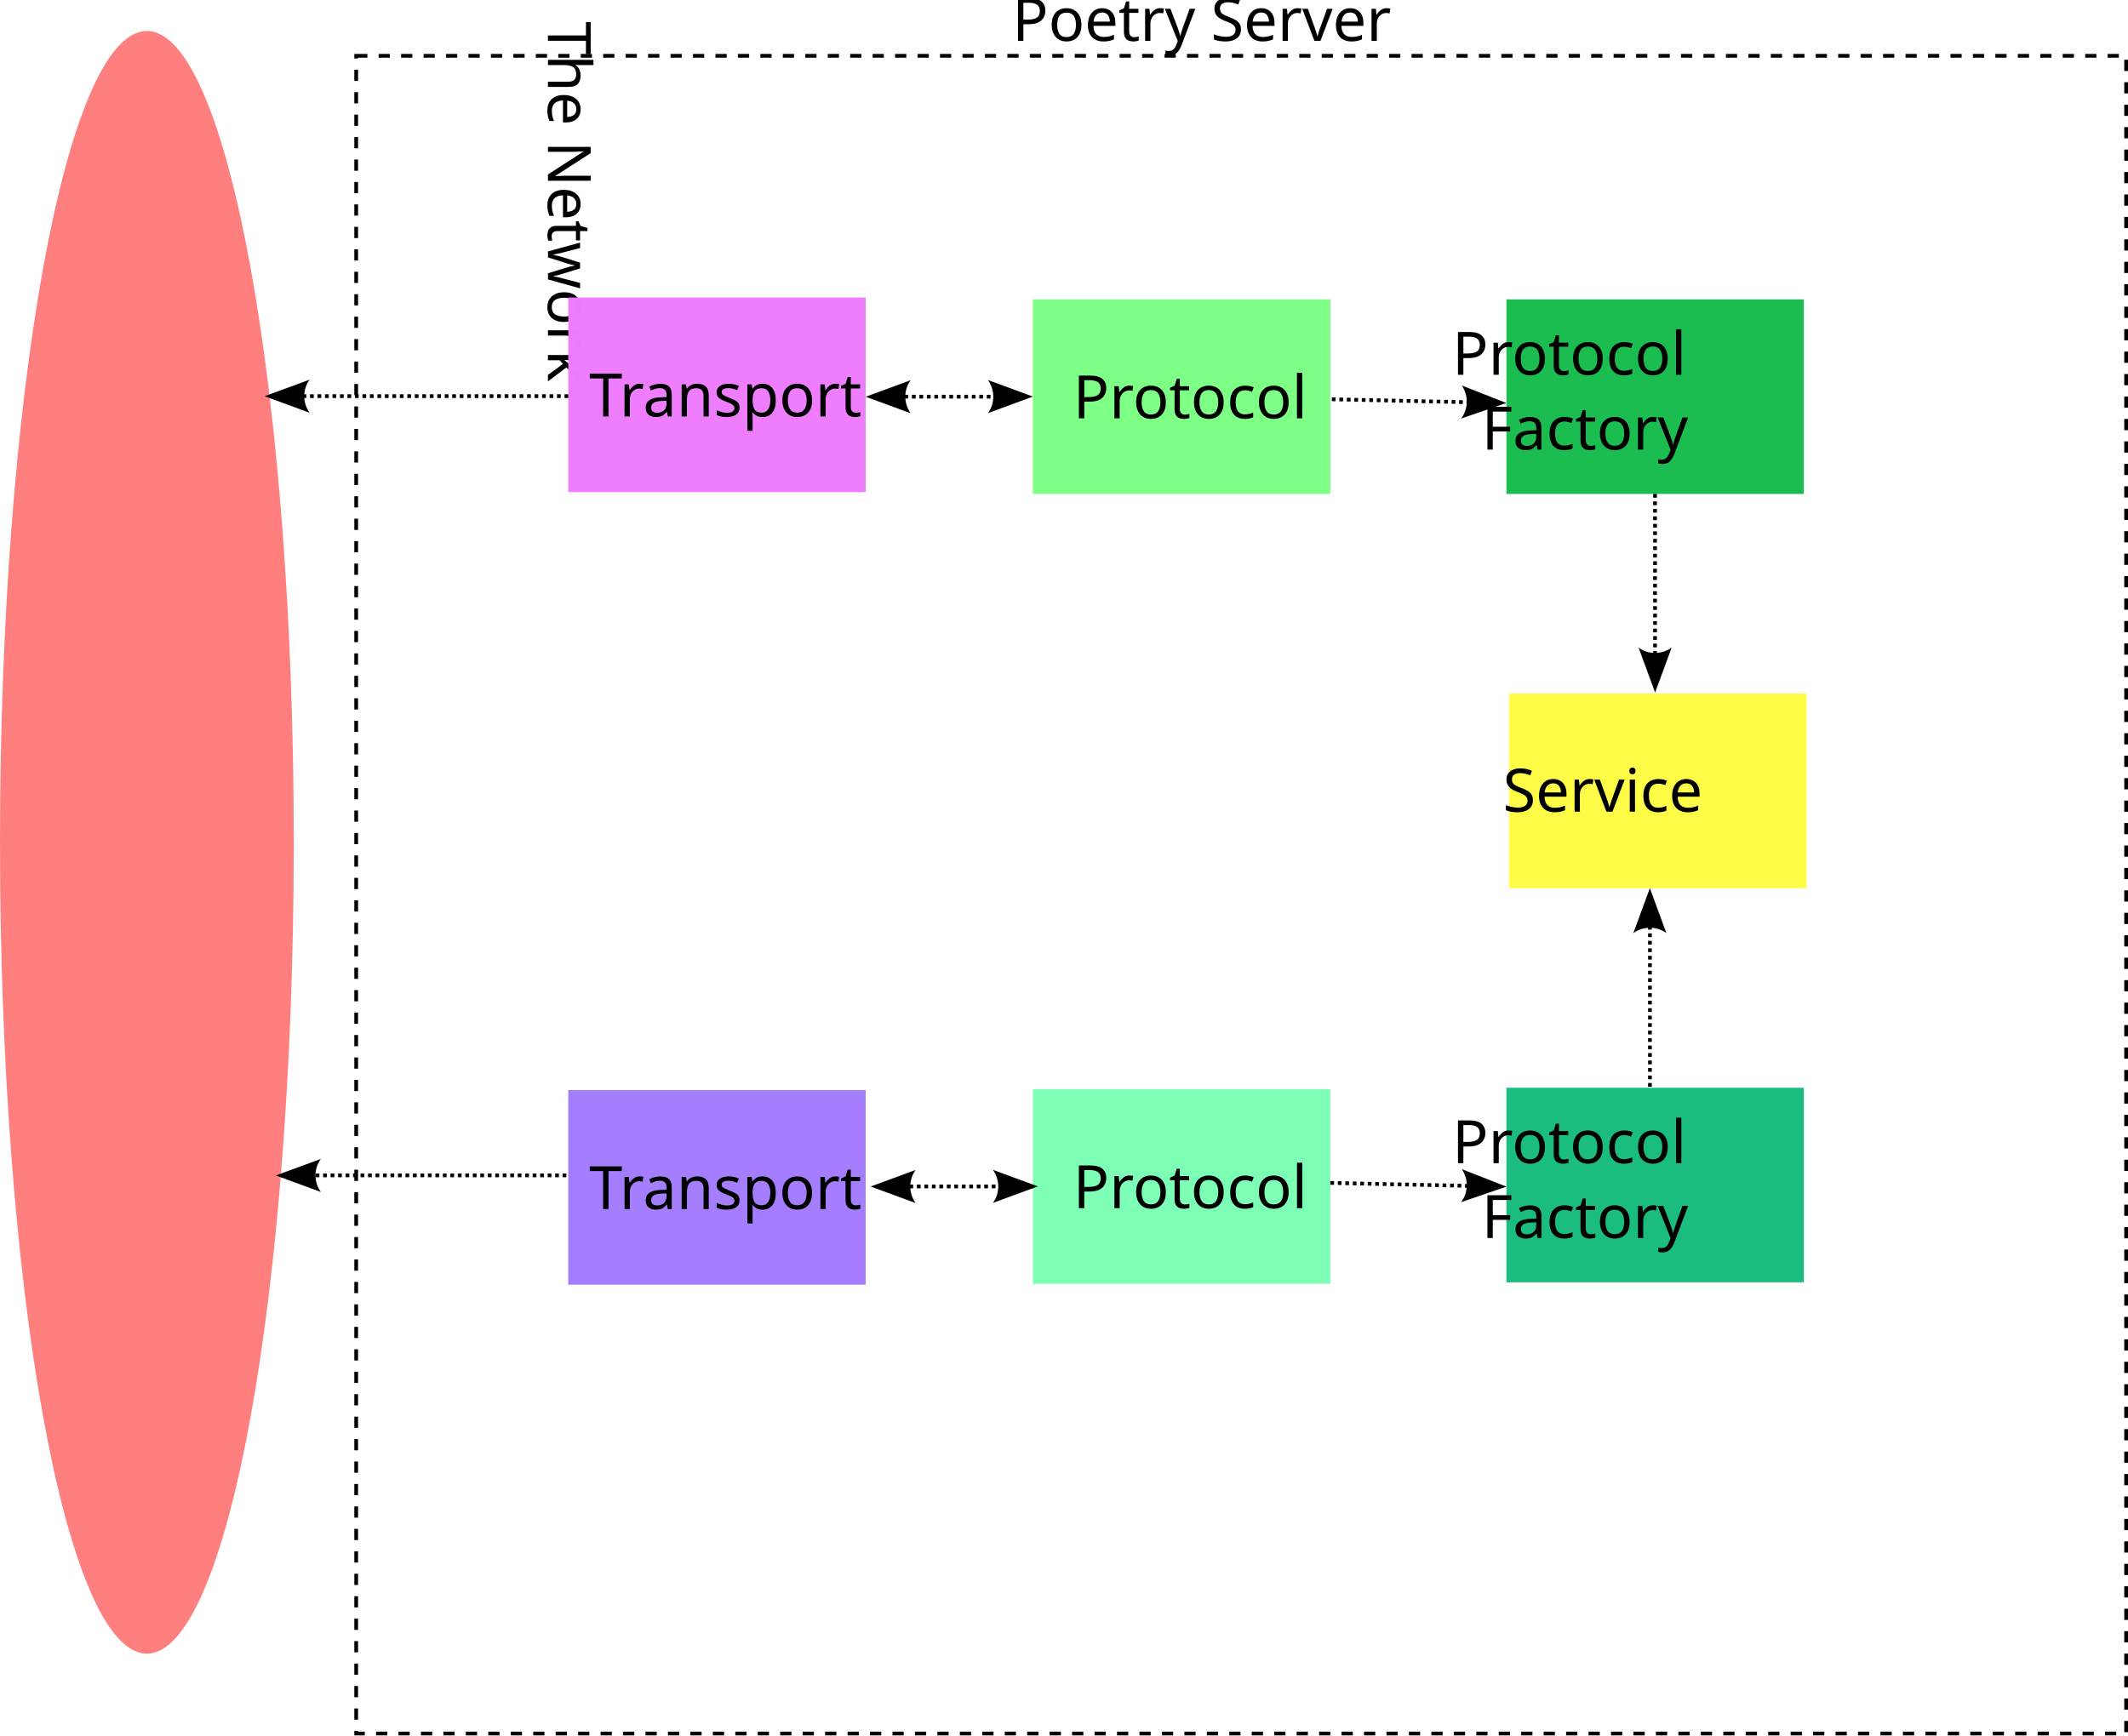
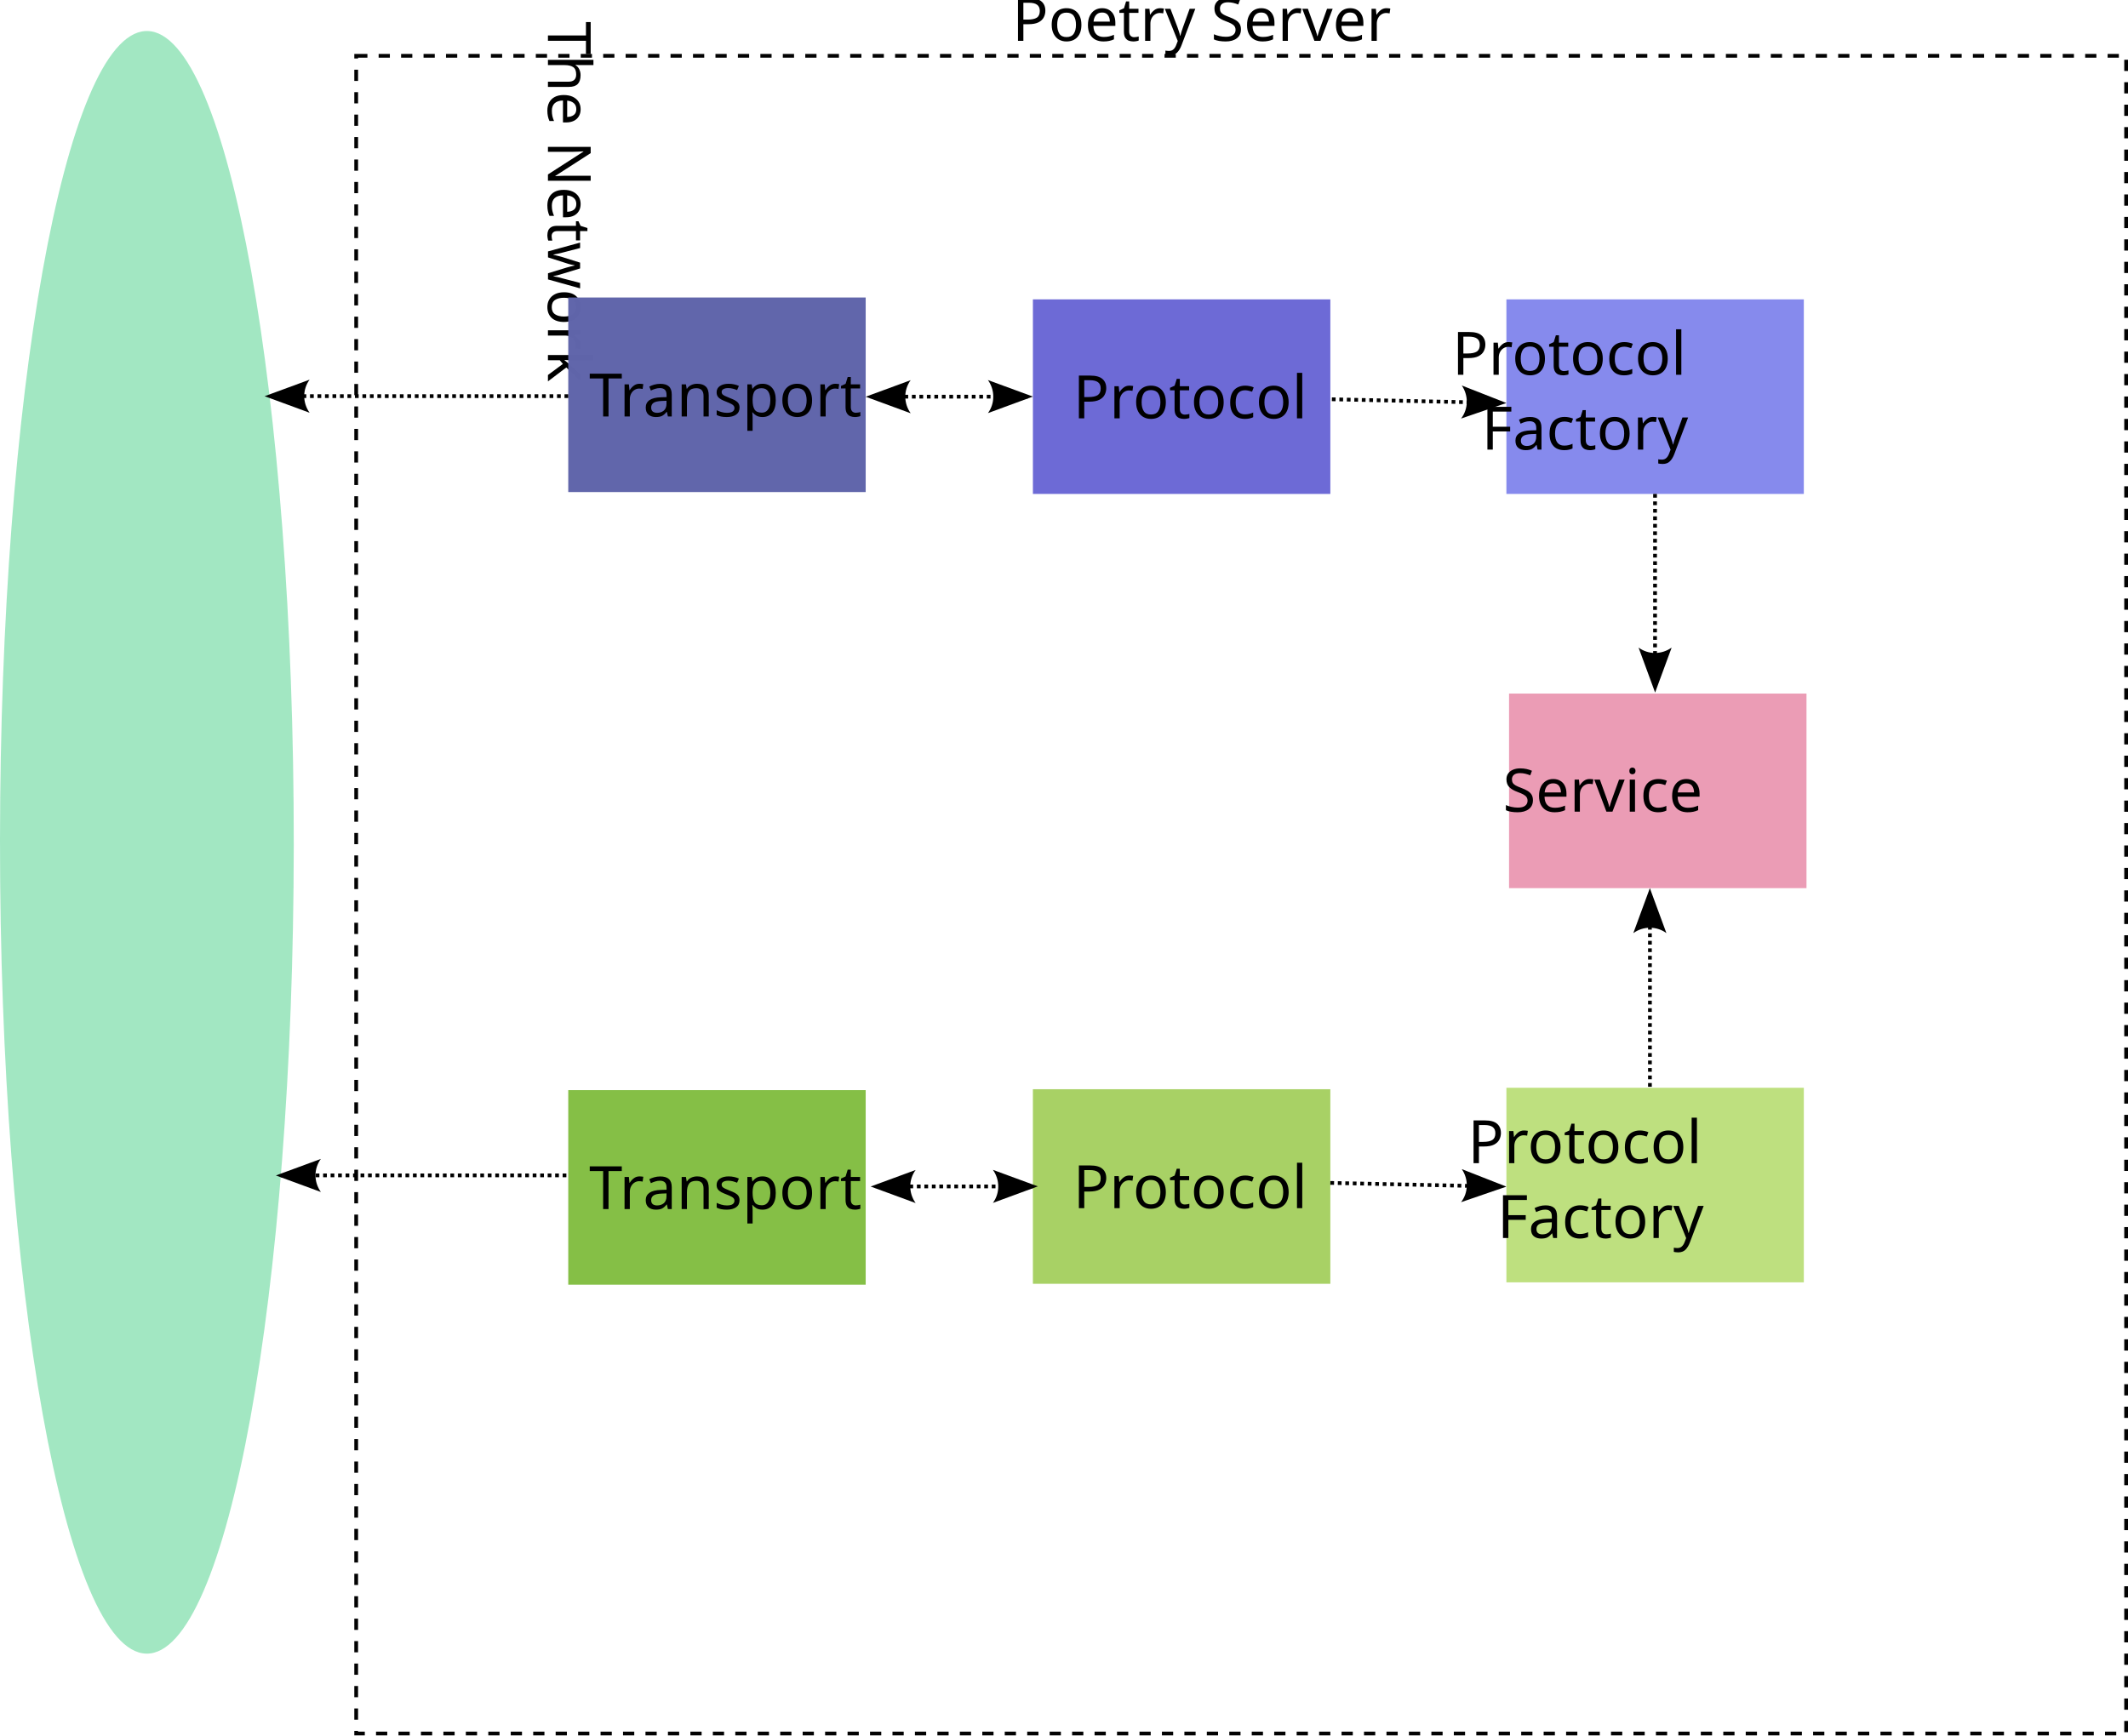
<svg xmlns="http://www.w3.org/2000/svg" width="568.622" height="463.83" id="svg2" version="1.0">
  <defs id="defs4">
    <marker orient="auto" refY="0" refX="0" id="Arrow2Lstart" style="overflow:visible">
      <path id="path4552" style="font-size:12px;fill-rule:evenodd;stroke-width:0.625;stroke-linejoin:round" d="M 8.719,4.034 -2.207,0.016 8.719,-4.002 c -1.745,2.372 -1.735,5.617 -6e-7,8.035 z" transform="matrix(1.1,0,0,1.1,1.1,0)" />
    </marker>
    <marker orient="auto" refY="0" refX="0" id="Arrow2Lend" style="overflow:visible">
      <path id="path3871" style="font-size:12px;fill-rule:evenodd;stroke-width:0.625;stroke-linejoin:round" d="M 8.719,4.034 -2.207,0.016 8.719,-4.002 c -1.745,2.372 -1.735,5.617 -6e-7,8.035 z" transform="matrix(-1.1,0,0,-1.1,-1.1,0)" />
    </marker>
    <marker orient="auto" refY="0" refX="0" id="Arrow1Lstart" style="overflow:visible">
      <path id="path3850" d="M 0,0 5,-5 -12.5,0 5,5 0,0 z" style="fill-rule:evenodd;stroke:#000000;stroke-width:1pt;marker-start:none" transform="matrix(0.8,0,0,0.8,10,0)" />
    </marker>
    <marker orient="auto" refY="0" refX="0" id="Arrow2Mstart" style="overflow:visible">
      <path id="path3874" style="font-size:12px;fill-rule:evenodd;stroke-width:0.625;stroke-linejoin:round" d="M 8.719,4.034 -2.207,0.016 8.719,-4.002 c -1.745,2.372 -1.735,5.617 -6e-7,8.035 z" transform="scale(0.6,0.6)" />
    </marker>
    <marker style="overflow:visible" id="Arrow1Mend" refX="0" refY="0" orient="auto">
      <path transform="matrix(-0.4,0,0,-0.4,-4,0)" style="fill-rule:evenodd;stroke:#000000;stroke-width:1pt;marker-start:none" d="M 0,0 5,-5 -12.5,0 5,5 0,0 z" id="path3187" />
    </marker>
    <marker orient="auto" refY="0" refX="0" id="Arrow2Lend-9" style="overflow:visible">
      <path id="path3871-5" style="font-size:12px;fill-rule:evenodd;stroke-width:0.625;stroke-linejoin:round" d="M 8.719,4.034 -2.207,0.016 8.719,-4.002 c -1.745,2.372 -1.735,5.617 -6e-7,8.035 z" transform="matrix(-1.1,0,0,-1.1,-1.1,0)" />
    </marker>
    <marker orient="auto" refY="0" refX="0" id="Arrow2Lend-0" style="overflow:visible">
      <path id="path3871-1" style="font-size:12px;fill-rule:evenodd;stroke-width:0.625;stroke-linejoin:round" d="M 8.719,4.034 -2.207,0.016 8.719,-4.002 c -1.745,2.372 -1.735,5.617 -6e-7,8.035 z" transform="matrix(-1.1,0,0,-1.1,-1.1,0)" />
    </marker>
    <marker orient="auto" refY="0" refX="0" id="Arrow2Lend-9-4" style="overflow:visible">
      <path id="path3871-5-9" style="font-size:12px;fill-rule:evenodd;stroke-width:0.625;stroke-linejoin:round" d="M 8.719,4.034 -2.207,0.016 8.719,-4.002 c -1.745,2.372 -1.735,5.617 -6e-7,8.035 z" transform="matrix(-1.1,0,0,-1.1,-1.1,0)" />
    </marker>
    <marker orient="auto" refY="0" refX="0" id="Arrow2Lend-6" style="overflow:visible">
      <path id="path3871-4" style="font-size:12px;fill-rule:evenodd;stroke-width:0.625;stroke-linejoin:round" d="M 8.719,4.034 -2.207,0.016 8.719,-4.002 c -1.745,2.372 -1.735,5.617 -6e-7,8.035 z" transform="matrix(-1.1,0,0,-1.1,-1.1,0)" />
    </marker>
    <marker orient="auto" refY="0" refX="0" id="Arrow2Lend-9-0" style="overflow:visible">
      <path id="path3871-5-1" style="font-size:12px;fill-rule:evenodd;stroke-width:0.625;stroke-linejoin:round" d="M 8.719,4.034 -2.207,0.016 8.719,-4.002 c -1.745,2.372 -1.735,5.617 -6e-7,8.035 z" transform="matrix(-1.1,0,0,-1.1,-1.1,0)" />
    </marker>
    <marker orient="auto" refY="0" refX="0" id="Arrow2Lstart-7" style="overflow:visible">
      <path id="path4552-7" style="font-size:12px;fill-rule:evenodd;stroke-width:0.625;stroke-linejoin:round" d="M 8.719,4.034 -2.207,0.016 8.719,-4.002 c -1.745,2.372 -1.735,5.617 -6e-7,8.035 z" transform="matrix(1.1,0,0,1.1,1.1,0)" />
    </marker>
    <marker orient="auto" refY="0" refX="0" id="Arrow2Lend-9-47" style="overflow:visible">
      <path id="path3871-5-8" style="font-size:12px;fill-rule:evenodd;stroke-width:0.625;stroke-linejoin:round" d="M 8.719,4.034 -2.207,0.016 8.719,-4.002 c -1.745,2.372 -1.735,5.617 -6e-7,8.035 z" transform="matrix(-1.1,0,0,-1.1,-1.1,0)" />
    </marker>
    <marker orient="auto" refY="0" refX="0" id="Arrow2Lstart-77" style="overflow:visible">
      <path id="path4552-5" style="font-size:12px;fill-rule:evenodd;stroke-width:0.625;stroke-linejoin:round" d="M 8.719,4.034 -2.207,0.016 8.719,-4.002 c -1.745,2.372 -1.735,5.617 -6e-7,8.035 z" transform="matrix(1.1,0,0,1.1,1.1,0)" />
    </marker>
    <marker orient="auto" refY="0" refX="0" id="Arrow2Lend-9-41" style="overflow:visible">
      <path id="path3871-5-7" style="font-size:12px;fill-rule:evenodd;stroke-width:0.625;stroke-linejoin:round" d="M 8.719,4.034 -2.207,0.016 8.719,-4.002 c -1.745,2.372 -1.735,5.617 -6e-7,8.035 z" transform="matrix(-1.1,0,0,-1.1,-1.1,0)" />
    </marker>
    <marker orient="auto" refY="0" refX="0" id="Arrow2Lend-2" style="overflow:visible">
      <path id="path3871-2" style="font-size:12px;fill-rule:evenodd;stroke-width:0.625;stroke-linejoin:round" d="M 8.719,4.034 -2.207,0.016 8.719,-4.002 c -1.745,2.372 -1.735,5.617 -6e-7,8.035 z" transform="matrix(-1.1,0,0,-1.1,-1.1,0)" />
    </marker>
    <marker orient="auto" refY="0" refX="0" id="Arrow2Lend-64" style="overflow:visible">
      <path id="path3871-16" style="font-size:12px;fill-rule:evenodd;stroke-width:0.625;stroke-linejoin:round" d="M 8.719,4.034 -2.207,0.016 8.719,-4.002 c -1.745,2.372 -1.735,5.617 -6e-7,8.035 z" transform="matrix(-1.1,0,0,-1.1,-1.1,0)" />
    </marker>
    <marker orient="auto" refY="0" refX="0" id="Arrow2Lstart-5" style="overflow:visible">
      <path id="path4552-3" style="font-size:12px;fill-rule:evenodd;stroke-width:0.625;stroke-linejoin:round" d="M 8.719,4.034 -2.207,0.016 8.719,-4.002 c -1.745,2.372 -1.735,5.617 -6e-7,8.035 z" transform="matrix(1.1,0,0,1.1,1.1,0)" />
    </marker>
    <marker orient="auto" refY="0" refX="0" id="Arrow2Lend-9-9" style="overflow:visible">
      <path id="path3871-5-15" style="font-size:12px;fill-rule:evenodd;stroke-width:0.625;stroke-linejoin:round" d="M 8.719,4.034 -2.207,0.016 8.719,-4.002 c -1.745,2.372 -1.735,5.617 -6e-7,8.035 z" transform="matrix(-1.1,0,0,-1.1,-1.1,0)" />
    </marker>
    <marker orient="auto" refY="0" refX="0" id="Arrow2Lend-9-09" style="overflow:visible">
      <path id="path3871-5-3" style="font-size:12px;fill-rule:evenodd;stroke-width:0.625;stroke-linejoin:round" d="M 8.719,4.034 -2.207,0.016 8.719,-4.002 c -1.745,2.372 -1.735,5.617 -6e-7,8.035 z" transform="matrix(-1.1,0,0,-1.1,-1.1,0)" />
    </marker>
    <marker orient="auto" refY="0" refX="0" id="Arrow2Lend-9-1" style="overflow:visible">
      <path id="path3871-5-0" style="font-size:12px;fill-rule:evenodd;stroke-width:0.625;stroke-linejoin:round" d="M 8.719,4.034 -2.207,0.016 8.719,-4.002 c -1.745,2.372 -1.735,5.617 -6e-7,8.035 z" transform="matrix(-1.1,0,0,-1.1,-1.1,0)" />
    </marker>
    <marker orient="auto" refY="0" refX="0" id="Arrow2Lend-9-00" style="overflow:visible">
      <path id="path3871-5-2" style="font-size:12px;fill-rule:evenodd;stroke-width:0.625;stroke-linejoin:round" d="M 8.719,4.034 -2.207,0.016 8.719,-4.002 c -1.745,2.372 -1.735,5.617 -6e-7,8.035 z" transform="matrix(-1.1,0,0,-1.1,-1.1,0)" />
    </marker>
    <marker orient="auto" refY="0" refX="0" id="Arrow2Lend-9-91" style="overflow:visible">
      <path id="path3871-5-89" style="font-size:12px;fill-rule:evenodd;stroke-width:0.625;stroke-linejoin:round" d="M 8.719,4.034 -2.207,0.016 8.719,-4.002 c -1.745,2.372 -1.735,5.617 -6e-7,8.035 z" transform="matrix(-1.1,0,0,-1.1,-1.1,0)" />
    </marker>
    <marker orient="auto" refY="0" refX="0" id="Arrow2Lend-9-6" style="overflow:visible">
      <path id="path3871-5-4" style="font-size:12px;fill-rule:evenodd;stroke-width:0.625;stroke-linejoin:round" d="M 8.719,4.034 -2.207,0.016 8.719,-4.002 c -1.745,2.372 -1.735,5.617 -6e-7,8.035 z" transform="matrix(-1.1,0,0,-1.1,-1.1,0)" />
    </marker>
  </defs>
  <g id="layer1" transform="translate(13.23588,-20.29412)">
    <g id="g5141">
-       <path transform="translate(177.1192,58.50833)" d="m -150.976,-29.926 c 21.676,0.399 39.19,97.807 39.118,217.568 -0.072,119.761 -17.703,216.524 -39.379,216.125 -21.676,-0.399 -39.19,-97.807 -39.118,-217.568 0.071,-118.569 17.366,-214.837 38.826,-216.114" id="path3647" style="opacity:0.99;fill:#ff7d7d;fill-opacity:1;stroke:none" />
+       <path transform="translate(177.1192,58.50833)" d="m -150.976,-29.926 c 21.676,0.399 39.19,97.807 39.118,217.568 -0.072,119.761 -17.703,216.524 -39.379,216.125 -21.676,-0.399 -39.19,-97.807 -39.118,-217.568 0.071,-118.569 17.366,-214.837 38.826,-216.114" id="path3647" style="opacity:0.99;fill:#a1e7c2;fill-opacity:1;stroke:none" />
      <text id="text2391-0" y="139.39" x="26.032" style="font-size:16px;font-style:normal;font-variant:normal;font-weight:normal;font-stretch:normal;writing-mode:tb-rl;fill:#000000;fill-opacity:1;stroke:none;font-family:Bitstream Charter;-inkscape-font-specification:Bitstream Charter" xml:space="preserve">
        <tspan y="26.032" x="139.39" id="tspan2393-2">The Network</tspan>
      </text>
    </g>
    <g id="g4449" transform="translate(124.1583,0)">
      <g transform="translate(16.92564,27.32198)" id="g4269">
-         <rect style="opacity:0.99;fill:#7dff84;fill-opacity:1;stroke:none" id="rect3686-6" width="79.478" height="52.004" x="121.681" y="72.987" />
+         <rect style="opacity:0.99;fill:#6c69d6;fill-opacity:1;stroke:none" id="rect3686-6" width="79.478" height="52.004" x="121.681" y="72.987" />
        <text xml:space="preserve" style="font-size:16px;font-style:normal;font-variant:normal;font-weight:normal;font-stretch:normal;fill:#000000;fill-opacity:1;stroke:none;font-family:Bitstream Charter;-inkscape-font-specification:Bitstream Charter" x="132.421" y="104.781" id="text2391-8-2">
          <tspan id="tspan2393-0-74" x="132.421" y="104.781">Protocol</tspan>
        </text>
      </g>
    </g>
    <g id="g4443" transform="translate(124.1583,92.23391)">
      <g id="g5775">
-         <rect style="opacity:0.99;fill:#7dffb5;fill-opacity:1;stroke:none" id="rect3686-6-9" width="79.478" height="52.004" x="138.606" y="219.187" />
+         <rect style="opacity:0.99;fill:#a7d164;fill-opacity:1;stroke:none" id="rect3686-6-9" width="79.478" height="52.004" x="138.606" y="219.187" />
        <text xml:space="preserve" style="font-size:16px;font-style:normal;font-variant:normal;font-weight:normal;font-stretch:normal;fill:#000000;fill-opacity:1;stroke:none;font-family:Bitstream Charter;-inkscape-font-specification:Bitstream Charter" x="149.346" y="250.981" id="text2391-8-2-6">
          <tspan id="tspan2393-0-74-9" x="149.346" y="250.981">Protocol</tspan>
        </text>
      </g>
    </g>
    <path style="fill:none;stroke:#000000;stroke-width:1;stroke-linecap:butt;stroke-linejoin:miter;stroke-miterlimit:4;stroke-opacity:1;stroke-dasharray:1, 1;stroke-dashoffset:0;marker-end:url(#Arrow2Lend-9)" d="m 138.106,334.445 -76.294,0.005" id="path3999-1" />
    <g id="g4438" transform="translate(-159.6925,80.78863)">
-       <rect y="19.02" x="298.299" height="52.004" width="79.478" id="rect3686-6-6" style="opacity:0.99;fill:#ef7dff;fill-opacity:1;stroke:none" />
+       <rect y="19.02" x="298.299" height="52.004" width="79.478" id="rect3686-6-6" style="opacity:0.99;fill:#6065aa;fill-opacity:1;stroke:none" />
      <text id="text2391-8-2-7" y="50.814" x="303.888" style="font-size:16px;font-style:normal;font-variant:normal;font-weight:normal;font-stretch:normal;fill:#000000;fill-opacity:1;stroke:none;font-family:Bitstream Charter;-inkscape-font-specification:Bitstream Charter" xml:space="preserve">
        <tspan y="50.814" x="303.888" id="tspan2393-0-74-2">Transport</tspan>
      </text>
    </g>
    <g id="g4438-5" transform="translate(-159.6925,292.6415)">
      <g id="g5766">
        <g id="g5761">
-           <rect y="19.02" x="298.299" height="52.004" width="79.478" id="rect3686-6-6-5" style="opacity:0.99;fill:#a47dff;fill-opacity:1;stroke:none" />
+           <rect y="19.02" x="298.299" height="52.004" width="79.478" id="rect3686-6-6-5" style="opacity:0.99;fill:#84be45;fill-opacity:1;stroke:none" />
          <text id="text2391-8-2-7-7" y="50.814" x="303.888" style="font-size:16px;font-style:normal;font-variant:normal;font-weight:normal;font-stretch:normal;fill:#000000;fill-opacity:1;stroke:none;font-family:Bitstream Charter;-inkscape-font-specification:Bitstream Charter" xml:space="preserve">
            <tspan y="50.814" x="303.888" id="tspan2393-0-74-2-8">Transport</tspan>
          </text>
        </g>
      </g>
    </g>
    <rect style="opacity:0.99;fill:none;stroke:#000000;stroke-width:1;stroke-miterlimit:4;stroke-opacity:1;stroke-dasharray:3, 3;stroke-dashoffset:0" id="rect4501" width="472.944" height="448.414" x="-95.178" y="-35.814" transform="translate(177.1192,71.02435)" />
    <path style="fill:none;stroke:#000000;stroke-width:1;stroke-linecap:butt;stroke-linejoin:miter;stroke-miterlimit:4;stroke-opacity:1;stroke-dasharray:1, 1;stroke-dashoffset:0;marker-start:url(#Arrow2Lstart);marker-end:url(#Arrow2Lend-9)" d="m 262.765,337.402 -42.024,0.005" id="path3999-1-6" />
    <path style="fill:none;stroke:#000000;stroke-width:1;stroke-linecap:butt;stroke-linejoin:miter;stroke-miterlimit:4;stroke-opacity:1;stroke-dasharray:1, 1;stroke-dashoffset:0;marker-start:url(#Arrow2Lstart);marker-end:url(#Arrow2Lend-9)" d="m 261.437,126.308 -42.024,0.005" id="path3999-1-6-9" />
    <g id="g5821" transform="translate(-23.08951,-4.874878e-6)">
      <g transform="translate(1.238076,-118.8786)" id="g5130">
-         <rect style="opacity:0.99;fill:#19bc50;fill-opacity:1;stroke:none" id="rect3686-6-9-9" width="79.478" height="52.004" x="411.138" y="219.187" />
+         <rect style="opacity:0.99;fill:#8589ed;fill-opacity:1;stroke:none" id="rect3686-6-9-9" width="79.478" height="52.004" x="411.138" y="219.187" />
        <text xml:space="preserve" style="font-size:16px;font-style:normal;font-variant:normal;font-weight:normal;font-stretch:normal;text-align:center;text-anchor:middle;fill:#000000;fill-opacity:1;stroke:none;font-family:Bitstream Charter;-inkscape-font-specification:Bitstream Charter" x="450.831" y="239.333" id="text2391-8-2-6-0">
          <tspan id="tspan2393-0-74-9-3" x="450.831" y="239.333">Protocol</tspan>
          <tspan id="tspan5086" x="450.831" y="259.333">Factory</tspan>
        </text>
      </g>
    </g>
    <text xml:space="preserve" style="font-size:16px;font-style:normal;font-variant:normal;font-weight:normal;font-stretch:normal;text-align:center;text-anchor:middle;fill:#000000;fill-opacity:1;stroke:none;font-family:Bitstream Charter;-inkscape-font-specification:Bitstream Charter" x="318.268" y="31.222" id="text2391-8-2-6-0-0">
      <tspan id="tspan5086-1" x="318.268" y="31.222">Poetry Server</tspan>
    </text>
    <path style="fill:none;stroke:#000000;stroke-width:1;stroke-linecap:butt;stroke-linejoin:miter;stroke-miterlimit:4;stroke-opacity:1;stroke-dasharray:1, 1;stroke-dashoffset:0;marker-start:none;marker-end:url(#Arrow2Lend-9)" d="m 342.243,336.456 45.716,0.986" id="path3999-1-6-8" />
    <path style="fill:none;stroke:#000000;stroke-width:1;stroke-linecap:butt;stroke-linejoin:miter;stroke-miterlimit:4;stroke-opacity:1;stroke-dasharray:1, 1;stroke-dashoffset:0;marker-start:none;marker-end:url(#Arrow2Lend-9)" d="m 342.653,127.012 45.305,0.986" id="path3999-1-6-8-7" />
    <path style="fill:none;stroke:#000000;stroke-width:1;stroke-linecap:butt;stroke-linejoin:miter;stroke-miterlimit:4;stroke-opacity:1;stroke-dasharray:1, 1;stroke-dashoffset:0;marker-end:url(#Arrow2Lend-9)" d="m 138.606,126.173 -79.805,2.4e-4" id="path3999-1-61" />
-     <g id="g5814" transform="translate(-23.60981,-1.1136474e-6)">
-       <g transform="translate(1.758372,91.84432)" id="g5130-7">
-         <rect style="opacity:0.99;fill:#19bc7d;fill-opacity:1;stroke:none" id="rect3686-6-9-9-5" width="79.478" height="52.004" x="411.138" y="219.187" />
-         <text xml:space="preserve" style="font-size:16px;font-style:normal;font-variant:normal;font-weight:normal;font-stretch:normal;text-align:center;text-anchor:middle;fill:#000000;fill-opacity:1;stroke:none;font-family:Bitstream Charter;-inkscape-font-specification:Bitstream Charter" x="450.831" y="239.333" id="text2391-8-2-6-0-9">
-           <tspan id="tspan2393-0-74-9-3-3" x="450.831" y="239.333">Protocol</tspan>
-           <tspan id="tspan5086-7" x="450.831" y="259.333">Factory</tspan>
-         </text>
-       </g>
+     <g id="g5130-7" transform="translate(-21.85143,91.84432)">
+       <rect y="219.187" x="411.138" height="52.004" width="79.478" id="rect3686-6-9-9-5" style="opacity:0.99;fill:#bde07e;fill-opacity:1;stroke:none" />
+       <text id="text2391-8-2-6-0-9" y="239.333" x="450.831" style="font-size:16px;font-style:normal;font-variant:normal;font-weight:normal;font-stretch:normal;text-align:center;text-anchor:middle;fill:#000000;fill-opacity:1;stroke:none;font-family:Bitstream Charter;-inkscape-font-specification:Bitstream Charter" xml:space="preserve">
+         <tspan y="239.333" x="450.831" id="tspan2393-0-74-9-3-3">Protocol</tspan>
+         <tspan y="259.333" x="450.831" id="tspan5086-7">Factory</tspan>
+       </text>
    </g>
    <g id="g5951">
-       <rect y="205.67" x="390" height="52.004" width="79.478" id="rect3686-6-9-9-7" style="opacity:0.99;fill:#fffc47;fill-opacity:1;stroke:none" />
+       <rect y="205.67" x="390" height="52.004" width="79.478" id="rect3686-6-9-9-7" style="opacity:0.99;fill:#eb9bb4;fill-opacity:1;stroke:none" />
      <text id="text2391-8-2-6-0-5" y="237.24" x="429.597" style="font-size:16px;font-style:normal;font-variant:normal;font-weight:normal;font-stretch:normal;text-align:center;text-anchor:middle;fill:#000000;fill-opacity:1;stroke:none;font-family:Bitstream Charter;-inkscape-font-specification:Bitstream Charter" xml:space="preserve">
        <tspan y="237.24" x="429.597" id="tspan5086-71">Service</tspan>
      </text>
    </g>
    <path style="fill:none;stroke:#000000;stroke-width:1;stroke-linecap:butt;stroke-linejoin:miter;stroke-miterlimit:4;stroke-opacity:1;stroke-dasharray:1, 1;stroke-dashoffset:0;marker-start:none;marker-end:url(#Arrow2Lend-9)" d="m 429.008,152.313 4.9e-4,51.757" id="path3999-1-6-8-7-2" />
    <path style="fill:none;stroke:#000000;stroke-width:1;stroke-linecap:butt;stroke-linejoin:miter;stroke-miterlimit:4;stroke-opacity:1;stroke-dasharray:1, 1;stroke-dashoffset:0;marker-start:none;marker-end:url(#Arrow2Lend-9)" d="m 427.64,310.76 4.9e-4,-51.757" id="path3999-1-6-8-7-2-0" />
  </g>
</svg>
